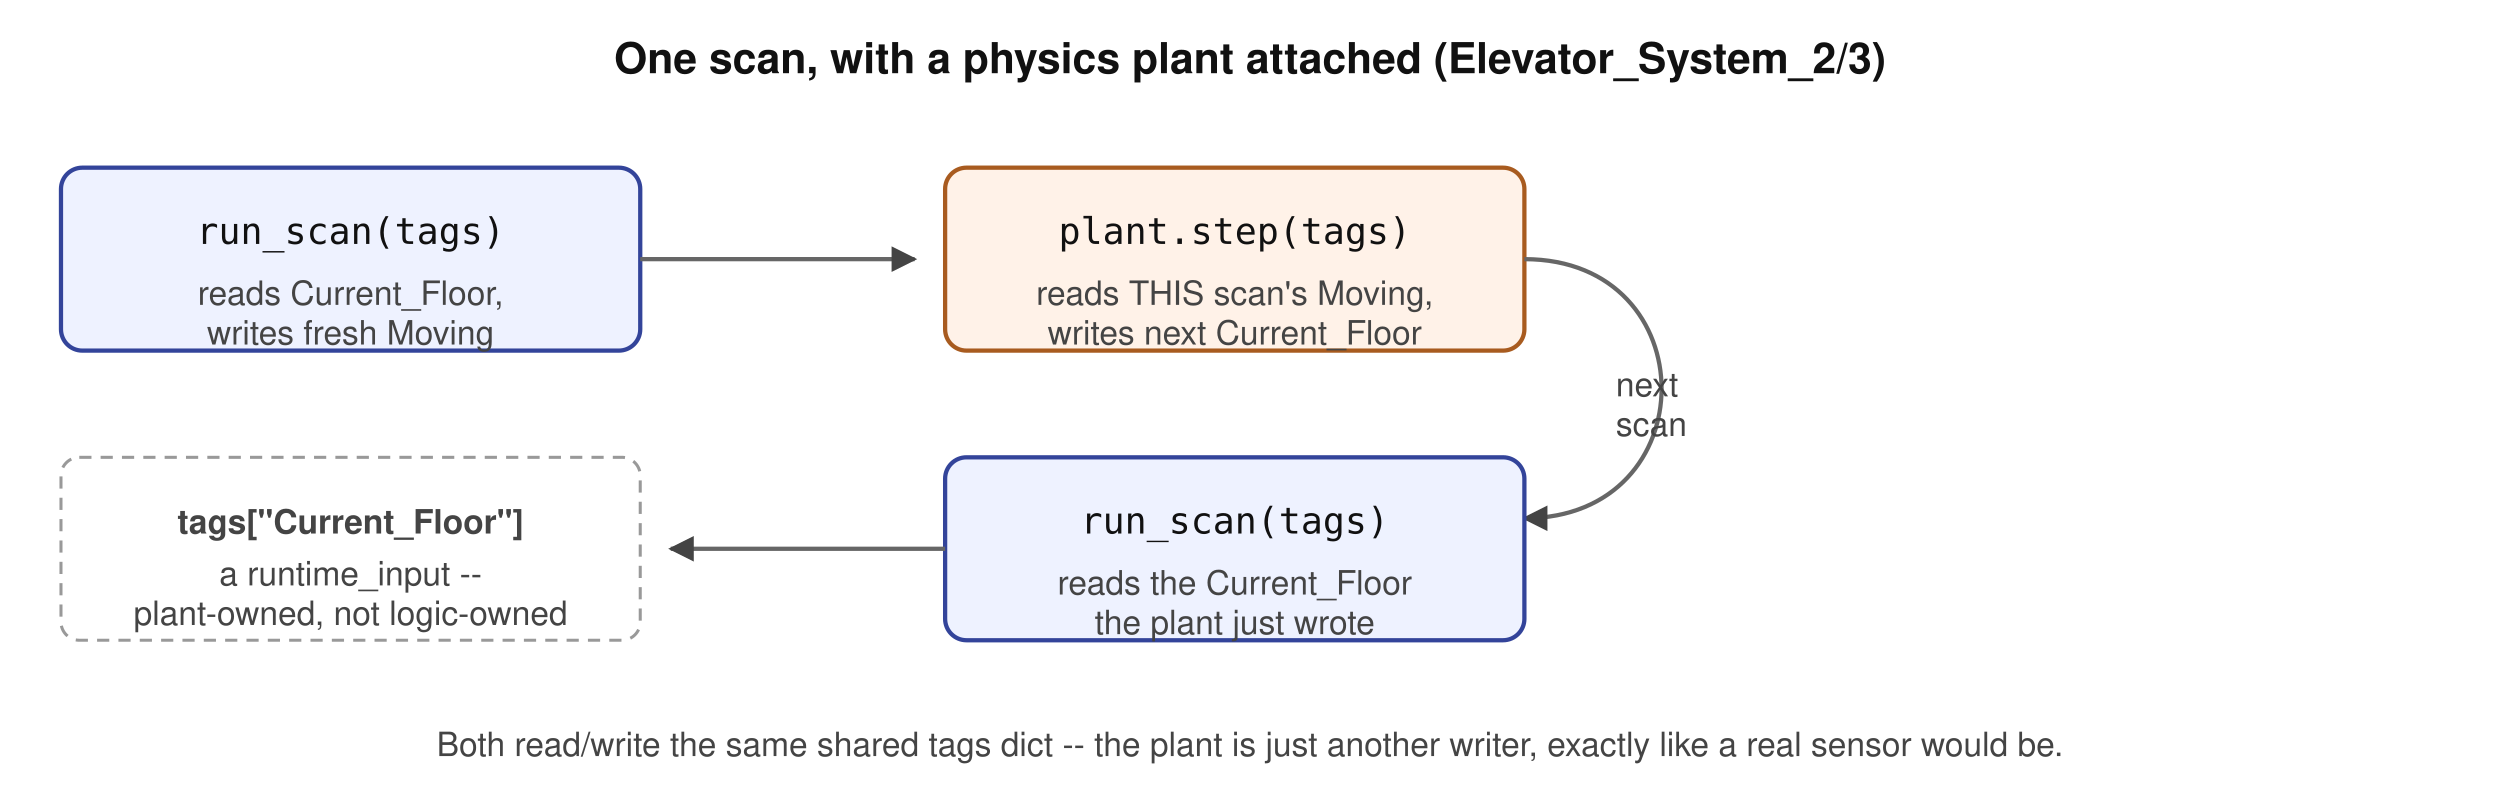
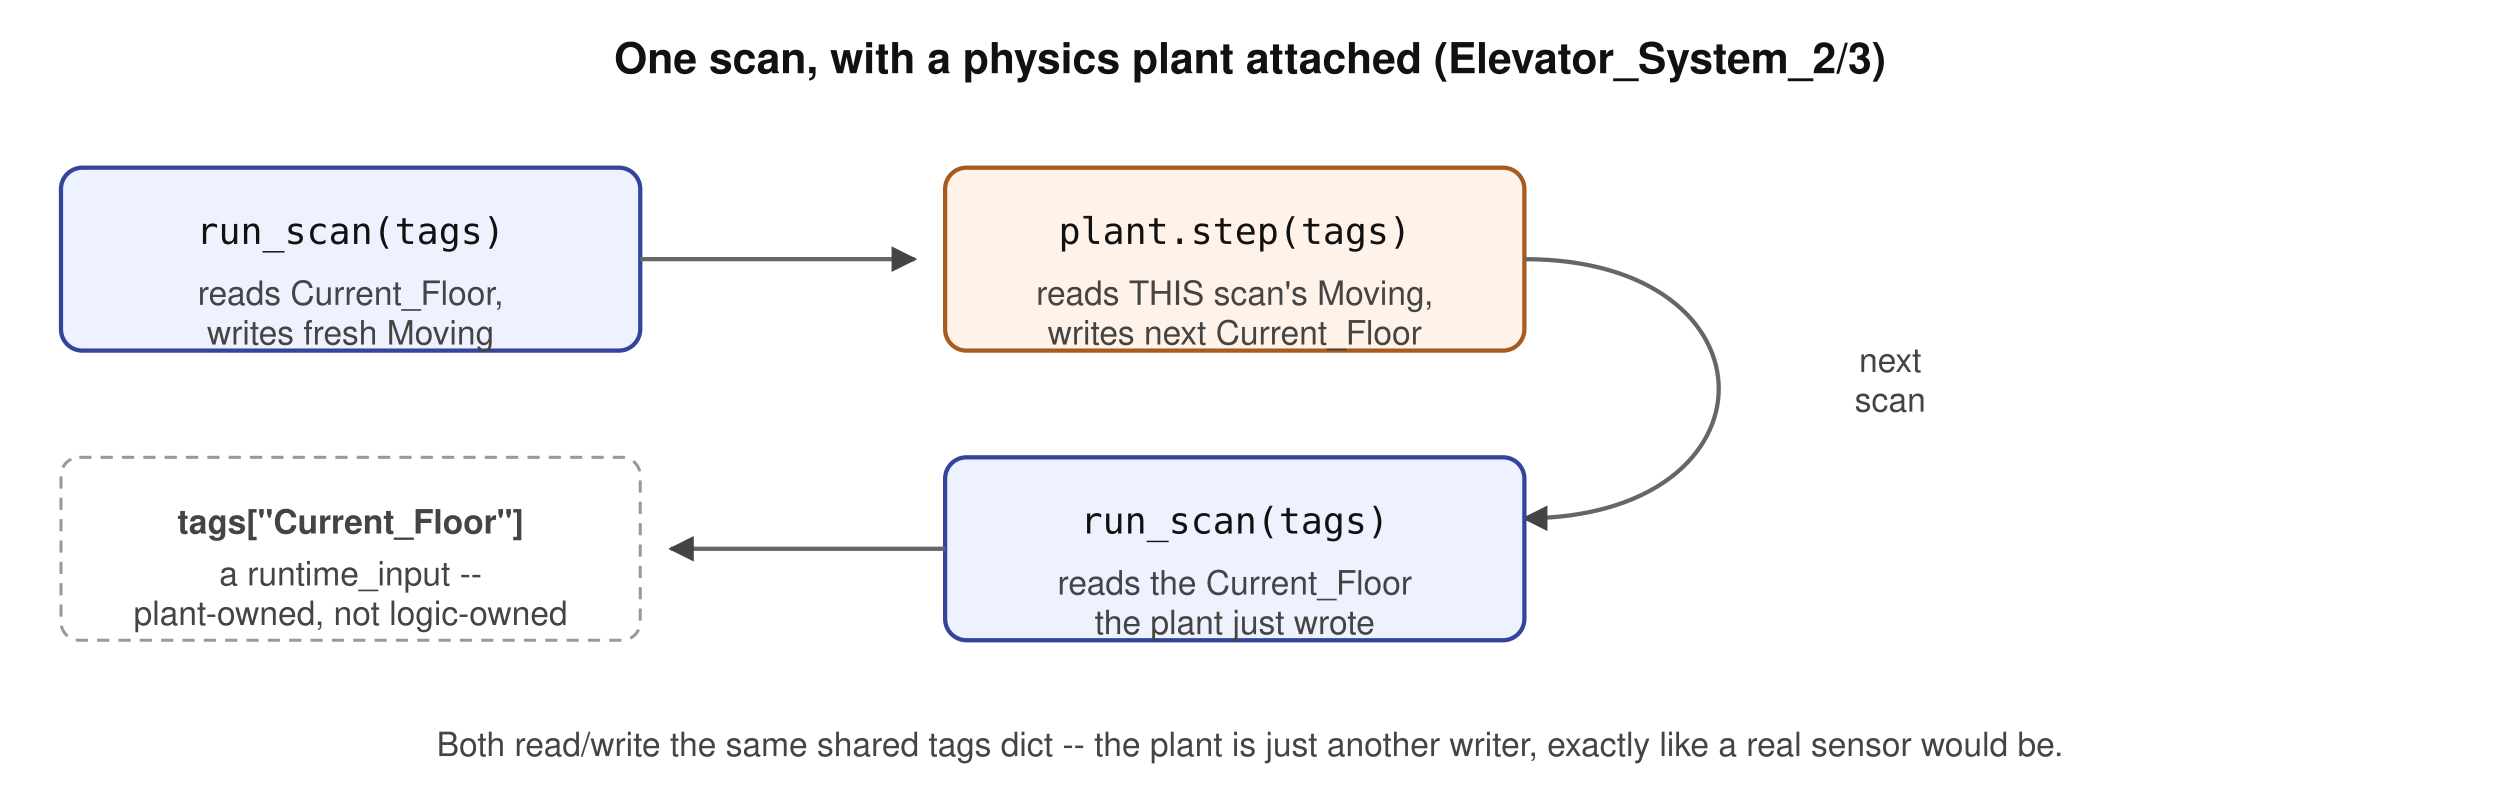
<svg xmlns="http://www.w3.org/2000/svg" viewBox="0 0 820 260" font-family="Helvetica, Arial, sans-serif">
  <defs>
    <marker id="arrow3" viewBox="0 0 10 10" refX="9" refY="5" markerWidth="6" markerHeight="6" orient="auto-start-reverse">
      <path d="M 0 0 L 10 5 L 0 10 z" fill="#444" />
    </marker>
  </defs>
  <style>
    .step { fill: #eef2ff; stroke: #33449a; stroke-width: 1.4; rx: 7; }
    .plant { fill: #fff2e8; stroke: #a85b1f; stroke-width: 1.4; rx: 7; }
    .code { font-family: 'SFMono-Regular', Consolas, monospace; font-size: 12px; fill: #111; }
    .sub { font-size: 11px; fill: #444; }
    .edge { stroke: #666; stroke-width: 1.4; fill: none; marker-end: url(#arrow3); }
  </style>
  <text x="410" y="24" text-anchor="middle" font-size="14" font-weight="600" fill="#111">One scan, with a physics plant attached (Elevator_System_2/3)</text>
  <rect class="step" x="20" y="55" width="190" height="60" />
  <text class="code" x="115" y="80" text-anchor="middle">run_scan(tags)</text>
  <text class="sub" x="115" y="100" text-anchor="middle">reads Current_Floor,</text>
  <text class="sub" x="115" y="113" text-anchor="middle">writes fresh Moving</text>
  <path class="edge" d="M 210 85 L 300 85" />
  <rect class="plant" x="310" y="55" width="190" height="60" />
  <text class="code" x="405" y="80" text-anchor="middle">plant.step(tags)</text>
  <text class="sub" x="405" y="100" text-anchor="middle">reads THIS scan's Moving,</text>
  <text class="sub" x="405" y="113" text-anchor="middle">writes next Current_Floor</text>
-   <path class="edge" d="M 500 85 C 560 85, 560 170, 500 170" />
-   <text x="530" y="130" class="sub">next</text>
-   <text x="530" y="143" class="sub">scan</text>
+   <path class="edge" d="M 500 85 C 585 85, 585 170, 500 170" />
+   <text x="620" y="122" class="sub" text-anchor="middle">next</text>
+   <text x="620" y="135" class="sub" text-anchor="middle">scan</text>
  <rect class="step" x="310" y="150" width="190" height="60" />
  <text class="code" x="405" y="175" text-anchor="middle">run_scan(tags)</text>
  <text class="sub" x="405" y="195" text-anchor="middle">reads the Current_Floor</text>
  <text class="sub" x="405" y="208" text-anchor="middle">the plant just wrote</text>
  <path class="edge" d="M 310 180 L 220 180" />
  <rect x="20" y="150" width="190" height="60" fill="none" stroke="#999" stroke-dasharray="4 3" rx="6" />
  <text class="sub" x="115" y="175" text-anchor="middle" font-weight="600">tags["Current_Floor"]</text>
  <text class="sub" x="115" y="192" text-anchor="middle">a runtime_input --</text>
  <text class="sub" x="115" y="205" text-anchor="middle">plant-owned, not logic-owned</text>
  <text x="410" y="248" text-anchor="middle" class="sub">
    Both read/write the same shared tags dict -- the plant is just another writer, exactly like a real sensor would be.
  </text>
</svg>
